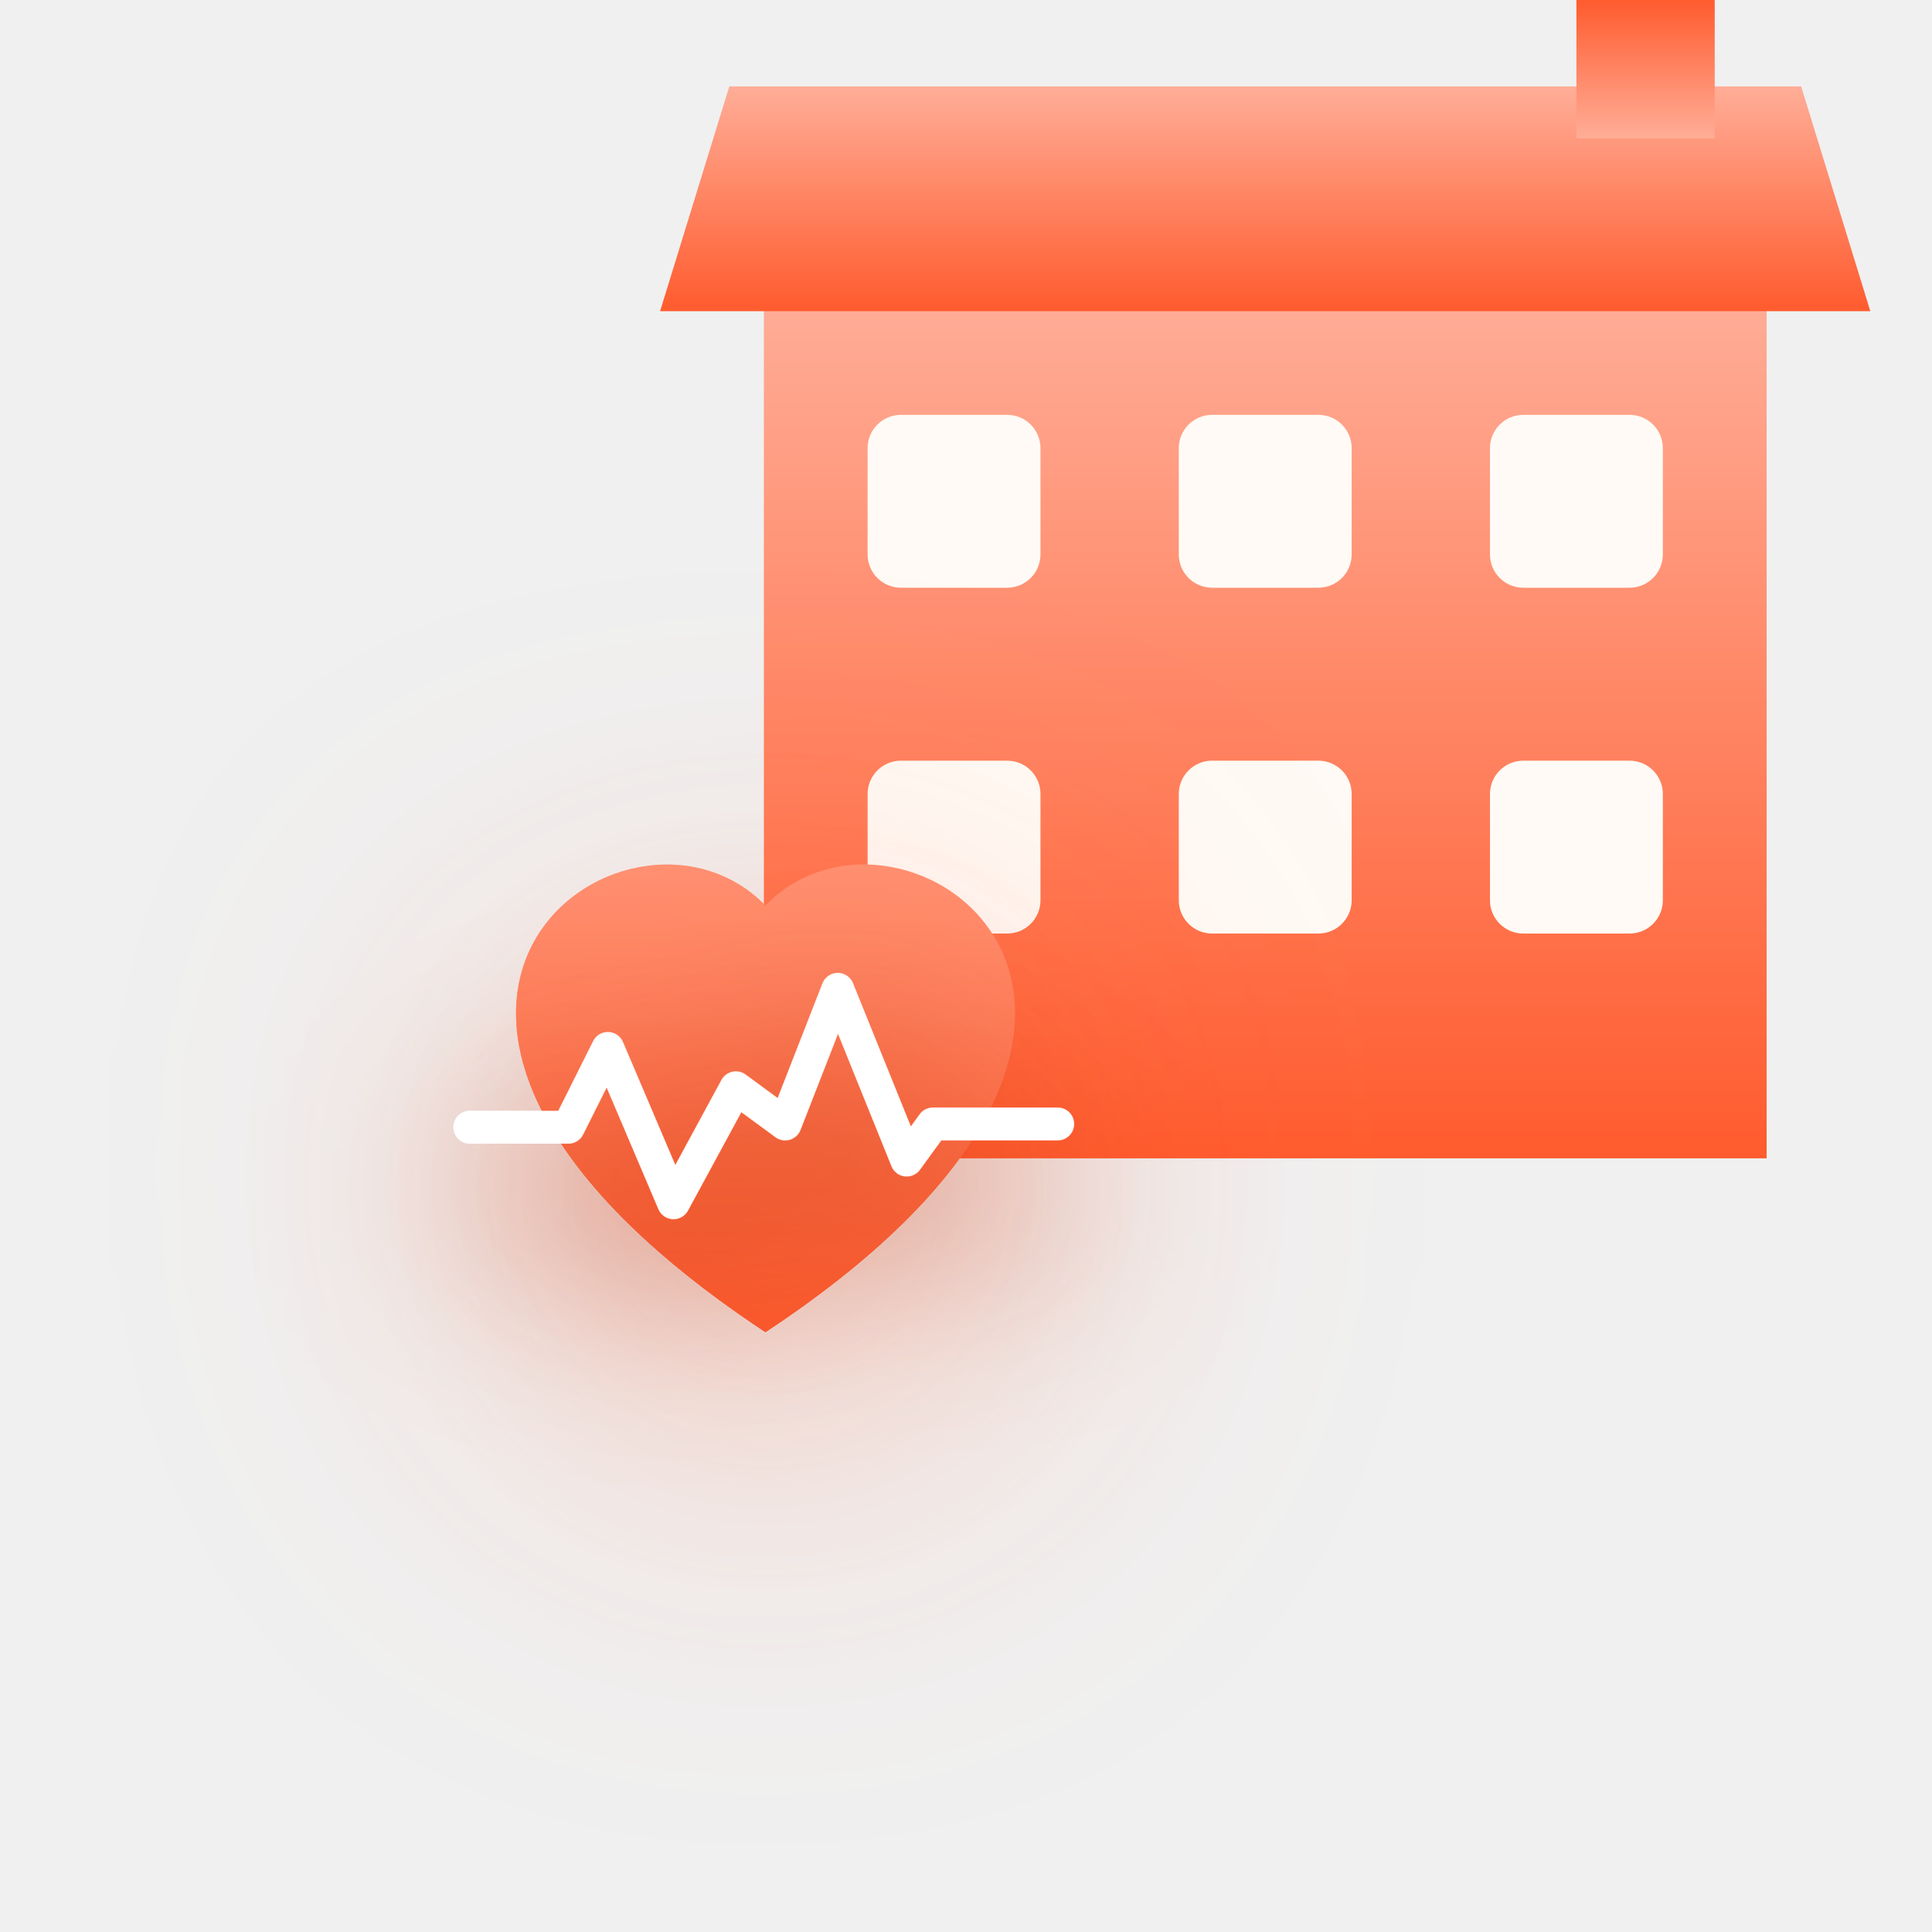
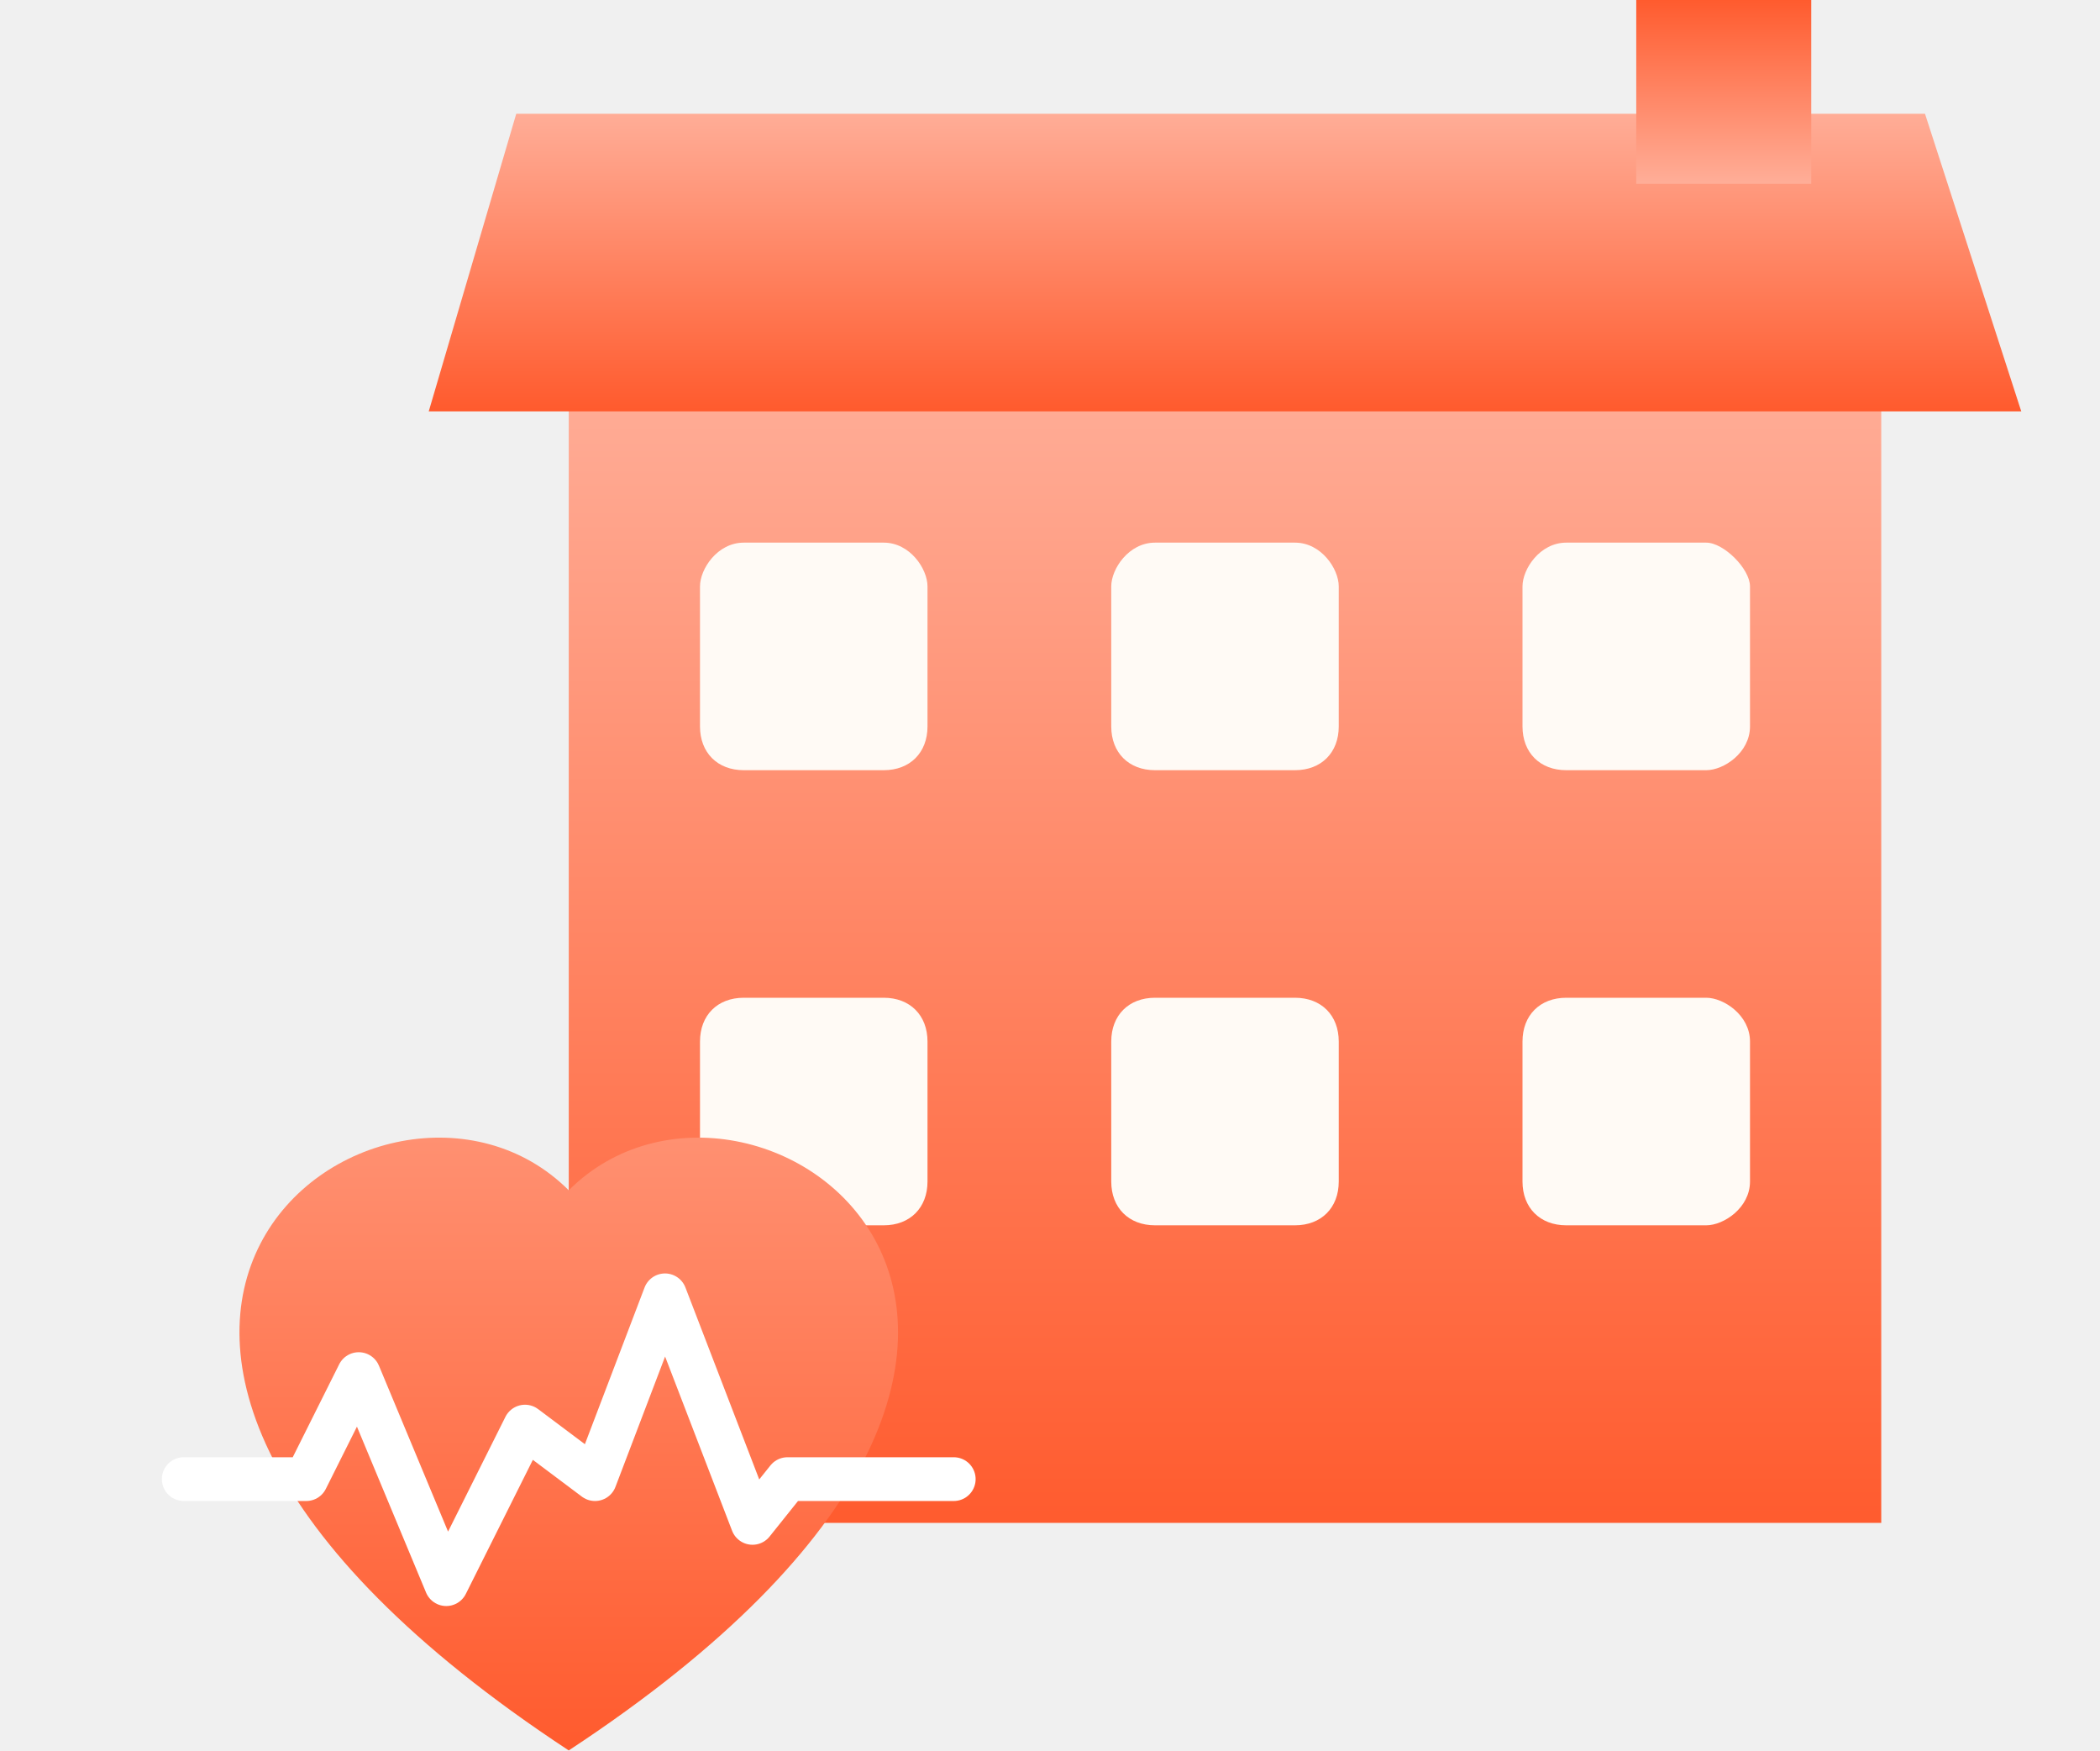
- <svg xmlns="http://www.w3.org/2000/svg" width="29" height="29" viewBox="0 0 29 29" fill="none">
-   <rect x="11.466" y="4.411" width="15.052" height="12.976" fill="url(#paint0_linear_11_1100)" />
-   <path d="M10.947 1.297H27.036L28.074 4.671H9.908L10.947 1.297Z" fill="url(#paint1_linear_11_1100)" />
-   <rect width="2.076" height="2.076" transform="matrix(1 0 0 -1 23.6626 2.07617)" fill="url(#paint2_linear_11_1100)" />
-   <rect x="13.023" y="6.227" width="2.595" height="2.595" rx="0.5" fill="#FFFAF5" />
-   <rect x="13.023" y="11.418" width="2.595" height="2.595" rx="0.5" fill="#FFFAF5" />
-   <rect x="17.694" y="6.227" width="2.595" height="2.595" rx="0.5" fill="#FFFAF5" />
-   <rect x="17.694" y="11.418" width="2.595" height="2.595" rx="0.5" fill="#FFFAF5" />
-   <rect x="22.365" y="6.227" width="2.595" height="2.595" rx="0.5" fill="#FFFAF5" />
-   <rect x="22.365" y="11.418" width="2.595" height="2.595" rx="0.5" fill="#FFFAF5" />
-   <g filter="url(#filter0_d_11_1100)">
-     <path fill-rule="evenodd" clip-rule="evenodd" d="M11.49 13.591C13.568 11.455 18.764 15.193 11.49 20C4.216 15.193 9.412 11.455 11.49 13.591Z" fill="url(#paint3_linear_11_1100)" />
-   </g>
-   <g filter="url(#filter1_d_11_1100)">
-     <path d="M7.054 16.92H8.532L9.124 15.737L10.11 18.054L11.046 16.328L11.786 16.871L12.575 14.85L13.61 17.413L14.004 16.871H15.877" stroke="white" stroke-width="0.493" stroke-linecap="round" stroke-linejoin="round" />
-   </g>
+ <svg xmlns="http://www.w3.org/2000/svg" version="1.2" viewBox="0 0 24 20" width="24" height="20">
  <defs>
-     <filter id="filter0_d_11_1100" x="0.744" y="7.976" width="21.492" height="21.024" filterUnits="userSpaceOnUse" color-interpolation-filters="sRGB">
-       <feFlood flood-opacity="0" result="BackgroundImageFix" />
-       <feColorMatrix in="SourceAlpha" type="matrix" values="0 0 0 0 0 0 0 0 0 0 0 0 0 0 0 0 0 0 127 0" result="hardAlpha" />
-       <feOffset dy="2" />
-       <feGaussianBlur stdDeviation="3.5" />
-       <feComposite in2="hardAlpha" operator="out" />
-       <feColorMatrix type="matrix" values="0 0 0 0 1 0 0 0 0 0.369 0 0 0 0 0.196 0 0 0 0.35 0" />
-       <feBlend mode="normal" in2="BackgroundImageFix" result="effect1_dropShadow_11_1100" />
-       <feBlend mode="normal" in="SourceGraphic" in2="effect1_dropShadow_11_1100" result="shape" />
-     </filter>
-     <filter id="filter1_d_11_1100" x="3.807" y="12.604" width="15.316" height="9.696" filterUnits="userSpaceOnUse" color-interpolation-filters="sRGB">
-       <feFlood flood-opacity="0" result="BackgroundImageFix" />
-       <feColorMatrix in="SourceAlpha" type="matrix" values="0 0 0 0 0 0 0 0 0 0 0 0 0 0 0 0 0 0 127 0" result="hardAlpha" />
-       <feOffset dy="1" />
-       <feGaussianBlur stdDeviation="1.5" />
-       <feComposite in2="hardAlpha" operator="out" />
-       <feColorMatrix type="matrix" values="0 0 0 0 0.754 0 0 0 0 0.19 0 0 0 0 0.037 0 0 0 1 0" />
-       <feBlend mode="normal" in2="BackgroundImageFix" result="effect1_dropShadow_11_1100" />
-       <feBlend mode="normal" in="SourceGraphic" in2="effect1_dropShadow_11_1100" result="shape" />
-     </filter>
-     <linearGradient id="paint0_linear_11_1100" x1="18.991" y1="4.411" x2="18.991" y2="17.387" gradientUnits="userSpaceOnUse">
-       <stop stop-color="#FFAD97" />
-       <stop offset="1" stop-color="#FF5B2E" />
+     <linearGradient id="P" gradientUnits="userSpaceOnUse" />
+     <linearGradient id="g1" x2="1" href="#P" gradientTransform="matrix(0,12.976,-15.052,0,13.991,4.411)">
+       <stop stop-color="#ffad97" />
+       <stop offset="1" stop-color="#ff5b2e" />
    </linearGradient>
-     <linearGradient id="paint1_linear_11_1100" x1="18.991" y1="1.297" x2="18.991" y2="4.671" gradientUnits="userSpaceOnUse">
-       <stop stop-color="#FFAD97" />
-       <stop offset="1" stop-color="#FF5B2E" />
+     <linearGradient id="g2" x2="1" href="#P" gradientTransform="matrix(0,3.374,-18.166,0,13.991,1.297)">
+       <stop stop-color="#ffad97" />
+       <stop offset="1" stop-color="#ff5b2e" />
    </linearGradient>
-     <linearGradient id="paint2_linear_11_1100" x1="1.038" y1="0" x2="1.038" y2="2.076" gradientUnits="userSpaceOnUse">
-       <stop stop-color="#FFAD97" />
-       <stop offset="1" stop-color="#FF5B2E" />
+     <linearGradient id="g3" x2="1" href="#P" gradientTransform="matrix(0,-2.076,2.076,0,19.701,2.076)">
+       <stop stop-color="#ffad97" />
+       <stop offset="1" stop-color="#ff5b2e" />
    </linearGradient>
-     <linearGradient id="paint3_linear_11_1100" x1="11.49" y1="12.976" x2="11.49" y2="20" gradientUnits="userSpaceOnUse">
-       <stop stop-color="#FF9071" />
-       <stop offset="1" stop-color="#FF5B2E" />
+     <linearGradient id="g4" x2="1" href="#P" gradientTransform="matrix(0,7.024,-7.493,0,6.49,12.976)">
+       <stop stop-color="#ff9071" />
+       <stop offset="1" stop-color="#ff5b2e" />
    </linearGradient>
  </defs>
+   <style>.a{fill:url(#g1)}.b{fill:url(#g2)}.c{fill:url(#g3)}.d{fill:#fffaf5}.e{fill:url(#g4)}.f{fill:none;stroke:#fff;stroke-linecap:round;stroke-linejoin:round;stroke-width:.5}</style>
+   <path class="a" d="m6.5 4.4h15v13h-15z" />
+   <path class="b" d="m5.9 1.3h16.1l1.1 3.4h-18.2z" />
+   <path class="c" d="m18.7 2.1h2v-2.1h-2z" />
+   <path class="d" d="m8 6.7c0-0.2 0.2-0.5 0.5-0.5h1.6c0.3 0 0.5 0.3 0.5 0.5v1.6c0 0.3-0.2 0.5-0.5 0.5h-1.6c-0.3 0-0.5-0.2-0.5-0.5z" />
+   <path class="d" d="m8 11.9c0-0.3 0.2-0.5 0.5-0.5h1.6c0.3 0 0.5 0.2 0.5 0.5v1.6c0 0.3-0.2 0.5-0.5 0.5h-1.6c-0.3 0-0.5-0.2-0.5-0.5z" />
+   <path class="d" d="m12.7 6.7c0-0.2 0.2-0.5 0.5-0.5h1.6c0.3 0 0.5 0.3 0.5 0.5v1.6c0 0.3-0.2 0.5-0.5 0.5h-1.6c-0.3 0-0.5-0.2-0.5-0.5z" />
+   <path class="d" d="m12.7 11.9c0-0.3 0.2-0.5 0.5-0.5h1.6c0.3 0 0.5 0.2 0.5 0.5v1.6c0 0.3-0.2 0.5-0.5 0.5h-1.6c-0.3 0-0.5-0.2-0.5-0.5z" />
+   <path class="d" d="m17.4 6.7c0-0.2 0.2-0.5 0.5-0.5h1.6c0.2 0 0.5 0.3 0.5 0.5v1.6c0 0.3-0.3 0.5-0.5 0.5h-1.6c-0.3 0-0.5-0.2-0.5-0.5z" />
+   <path class="d" d="m17.4 11.9c0-0.3 0.2-0.5 0.5-0.5h1.6c0.2 0 0.5 0.2 0.5 0.5v1.6c0 0.3-0.3 0.5-0.5 0.5h-1.6c-0.3 0-0.5-0.2-0.5-0.5z" />
+   <path fill-rule="evenodd" class="e" d="m6.5 13.6c2.1-2.1 7.3 1.6 0 6.4-7.3-4.8-2.1-8.5 0-6.4z" />
+   <path class="f" d="m2.1 16.9h1.4l0.6-1.2 1 2.4 0.9-1.8 0.8 0.6 0.8-2.1 1 2.6 0.4-0.5h1.9" />
</svg>
